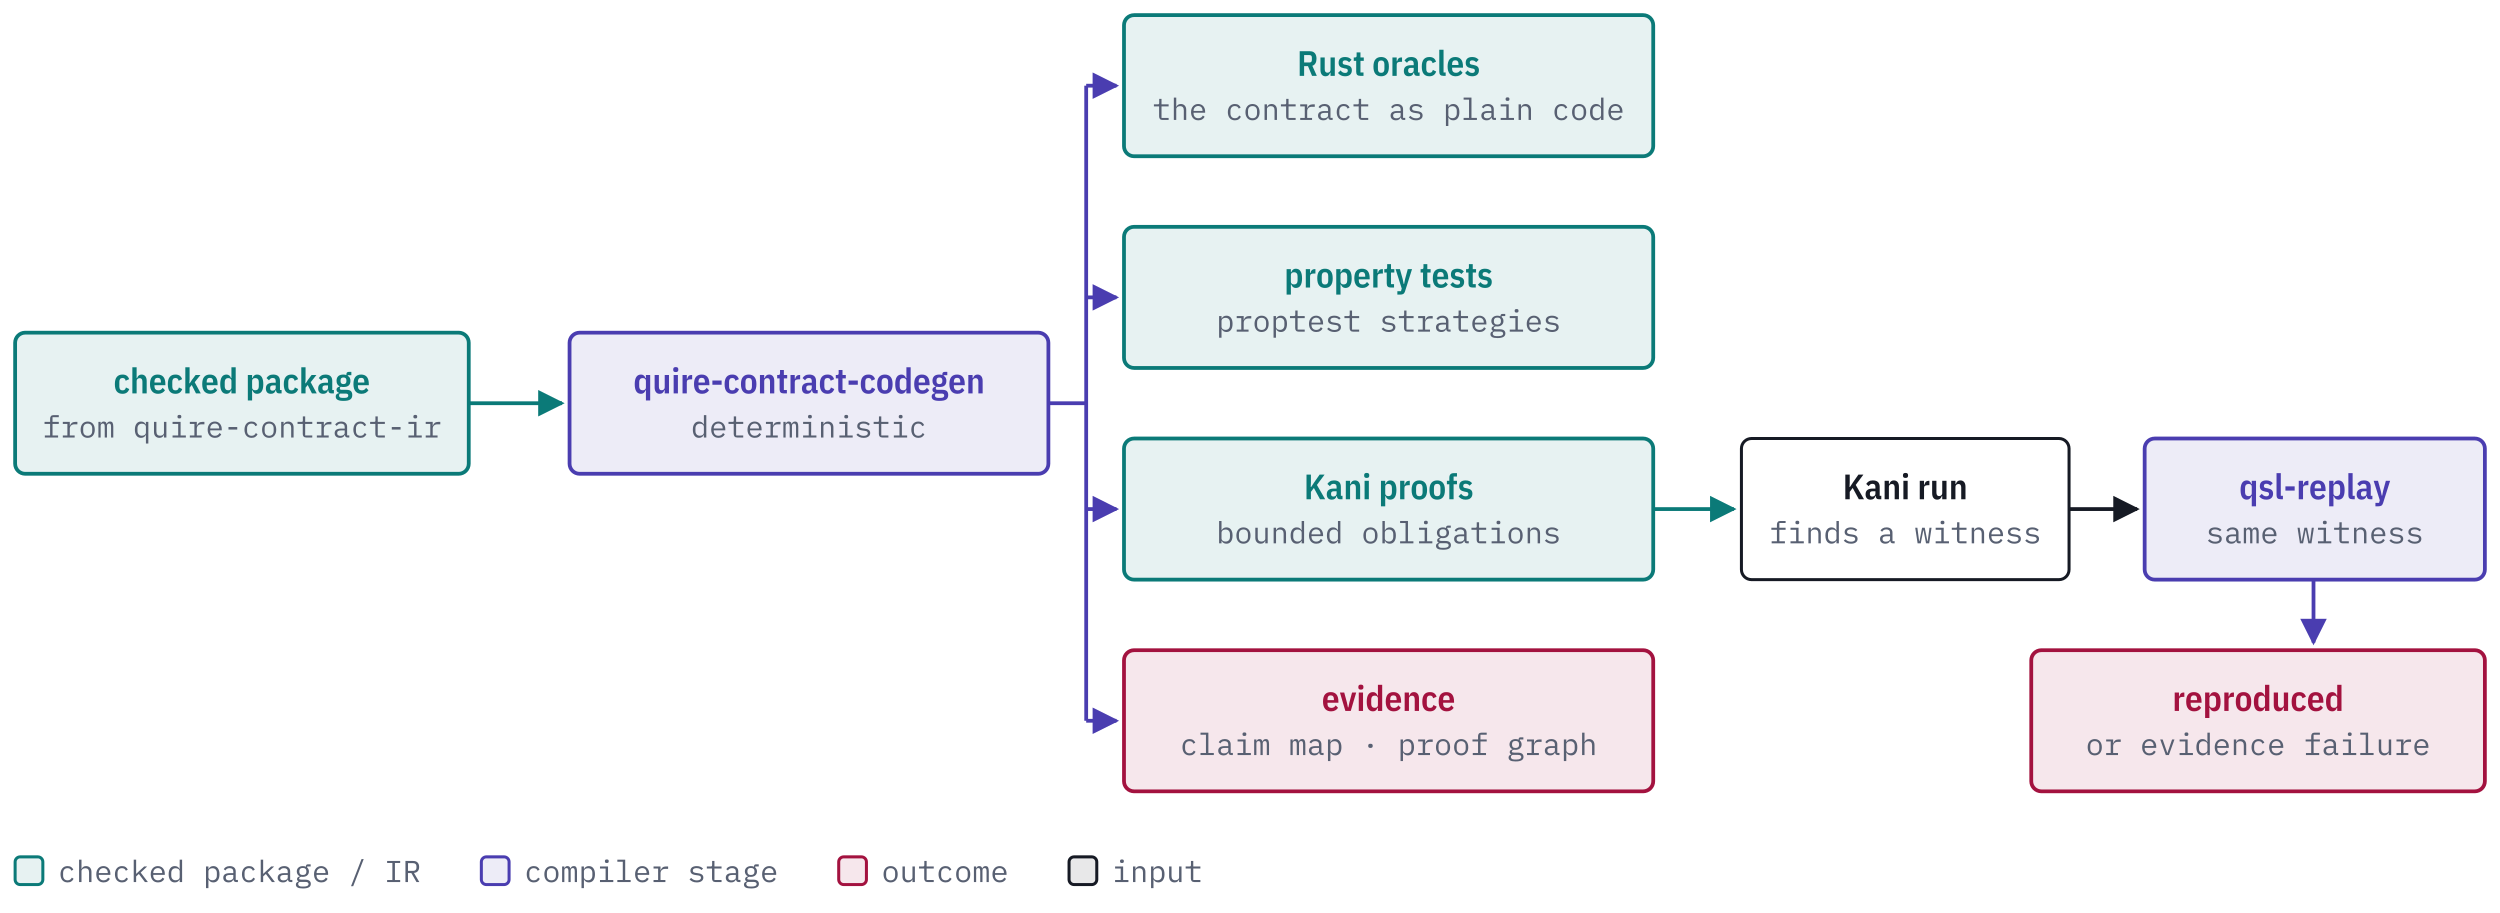
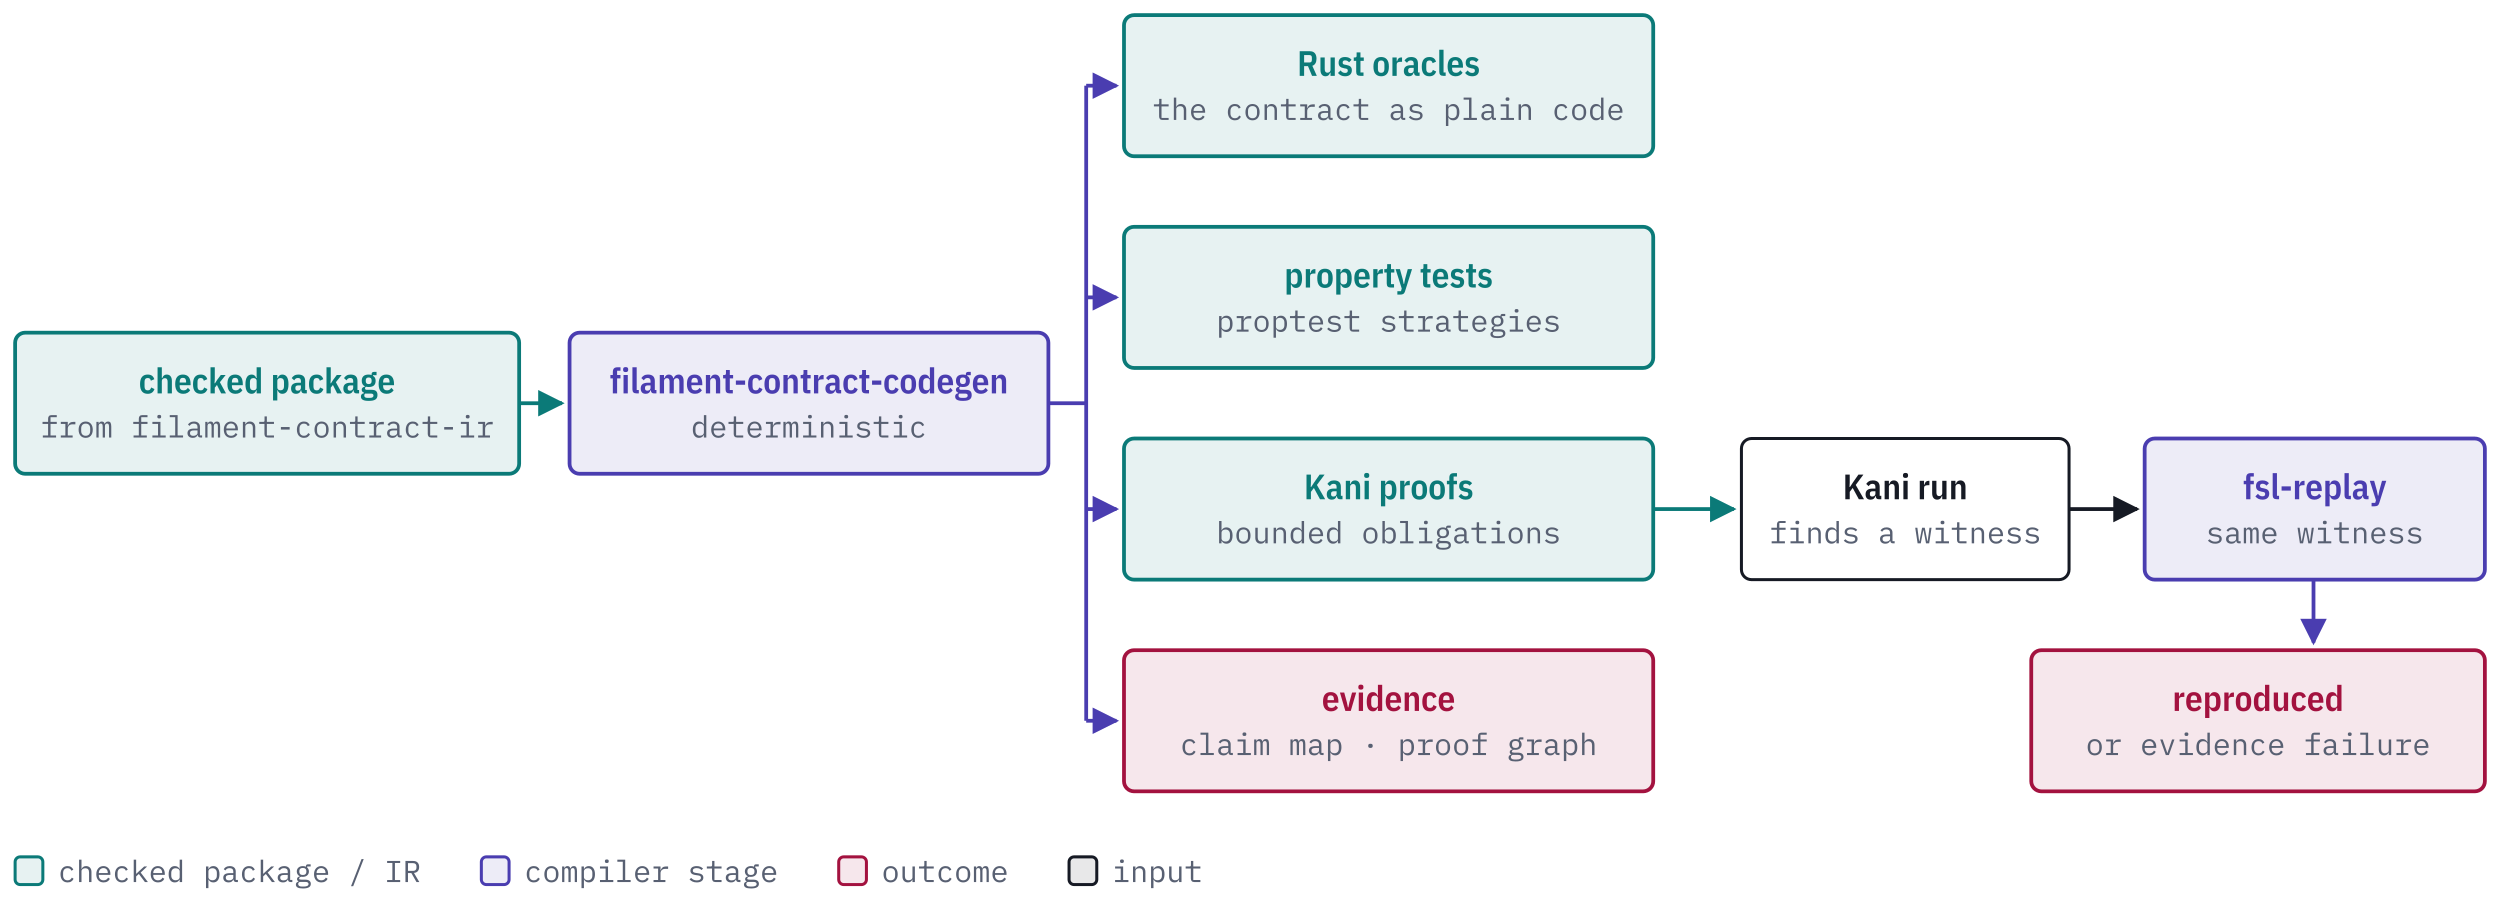
- <svg xmlns="http://www.w3.org/2000/svg" width="992" height="362" viewBox="-6 -6 992 362" role="img" aria-label="One checked contract package goes into quire-contract-codegen and fans out into four generated outputs: Rust oracles, property tests, Kani proofs and evidence records. A counterexample from a Kani run is replayed natively through QSL, and the result is either a reproduced violation or an evidence failure.">
+ <svg xmlns="http://www.w3.org/2000/svg" width="992" height="362" viewBox="-6 -6 992 362" role="img" aria-label="One checked contract package goes into filament-contract-codegen and fans out into four generated outputs: Rust oracles, property tests, Kani proofs and evidence records. A counterexample from a Kani run is replayed natively through FSL, and the result is either a reproduced violation or an evidence failure.">
  <defs>
    <path id="mono_I" d="M84 0V67H258V631H84V698H516V631H342V67H516V0Z" />
    <path id="mono_R" d="M174 0H90V698H344Q441 698 492 645Q543 592 543 497Q543 412 499 361Q455 310 371 302L549 0H455L285 298H174ZM342 369Q395 369 424 396Q454 422 454 471V523Q454 572 424 598Q395 625 342 625H174V369Z" />
    <path id="mono_a" d="M495 0Q448 0 428 24Q408 48 403 84H398Q381 39 344 14Q306 -12 243 -12Q162 -12 114 30Q66 72 66 145Q66 217 118 256Q171 295 288 295H398V346Q398 403 366 432Q334 460 275 460Q223 460 190 440Q157 419 137 384L83 424Q93 444 110 463Q127 482 152 496Q177 511 209 520Q241 528 280 528Q371 528 424 482Q478 436 478 354V70H550V0ZM257 55Q288 55 314 62Q339 70 358 82Q377 95 388 112Q398 130 398 150V235H288Q216 235 183 215Q150 195 150 157V136Q150 96 178 76Q207 55 257 55Z" />
    <path id="mono_b" d="M95 740H175V432H179Q229 528 338 528Q433 528 486 457Q540 386 540 258Q540 130 486 59Q433 -12 338 -12Q229 -12 179 84H175V0H95ZM307 59Q377 59 416 102Q454 144 454 214V302Q454 372 416 414Q377 457 307 457Q280 457 256 450Q232 443 214 430Q196 416 186 396Q175 377 175 351V165Q175 139 186 120Q196 100 214 86Q232 73 256 66Q280 59 307 59Z" />
    <path id="mono_c" d="M318 -12Q262 -12 218 8Q175 27 145 62Q115 97 100 147Q84 197 84 258Q84 319 100 369Q116 419 146 454Q176 490 219 509Q262 528 317 528Q392 528 439 495Q486 462 508 409L444 375Q430 415 398 437Q365 459 317 459Q282 459 254 448Q227 436 208 415Q189 394 180 365Q170 336 170 302V214Q170 180 180 151Q189 122 208 101Q227 80 255 68Q283 57 319 57Q371 57 405 81Q439 105 459 147L516 108Q493 56 444 22Q396 -12 318 -12Z" />
    <path id="mono_d" d="M425 84H421Q371 -12 262 -12Q167 -12 114 59Q60 130 60 258Q60 386 114 457Q167 528 262 528Q371 528 421 432H425V740H505V0H425ZM293 59Q320 59 344 66Q368 73 386 86Q404 100 414 120Q425 139 425 165V351Q425 377 414 396Q404 416 386 430Q368 443 344 450Q320 457 293 457Q223 457 184 414Q146 372 146 302V214Q146 144 184 102Q223 59 293 59Z" />
    <path id="mono_e" d="M309 -12Q253 -12 208 7Q164 26 132 62Q101 97 84 146Q67 196 67 257Q67 319 84 369Q102 419 133 454Q164 490 208 509Q251 528 304 528Q356 528 398 509Q441 490 471 456Q501 423 517 377Q533 331 533 276V238H151V214Q151 180 162 151Q173 122 194 101Q214 80 244 68Q273 57 309 57Q361 57 399 81Q437 105 457 147L516 107Q493 55 440 22Q386 -12 309 -12ZM304 462Q271 462 243 450Q215 438 194 417Q174 396 162 368Q151 339 151 305V298H447V309Q447 343 436 371Q426 399 408 420Q389 440 362 451Q336 462 304 462Z" />
    <path id="mono_f" d="M83 68H257V448H73V516H257V622Q257 674 284 707Q312 740 371 740H544V672H337V516H544V448H337V68H521V0H83Z" />
    <path id="mono_g" d="M561 -59Q561 -137 496 -174Q431 -212 301 -212Q176 -212 122 -179Q67 -146 67 -84Q67 -42 89 -19Q111 4 151 15V27Q129 38 117 55Q105 72 105 98Q105 138 132 158Q158 178 198 188V192Q150 213 124 254Q97 295 97 350Q97 389 111 422Q125 455 152 478Q178 502 215 515Q252 528 297 528Q355 528 399 507V516Q399 546 413 566Q427 586 461 586H556V516H440V481Q468 457 483 424Q498 391 498 350Q498 311 484 278Q469 245 443 222Q417 198 380 185Q342 172 297 172Q284 172 272 173Q260 174 248 176Q236 174 223 170Q210 165 199 158Q188 150 181 140Q174 130 174 117Q174 94 197 86Q220 79 257 79H371Q471 79 516 42Q561 4 561 -59ZM486 -63Q486 -32 461 -14Q436 5 374 5H195Q143 -16 143 -65Q143 -99 170 -124Q197 -148 260 -148H338Q408 -148 447 -126Q486 -105 486 -63ZM297 234Q357 234 386 262Q414 290 414 336V365Q414 411 386 438Q357 466 297 466Q237 466 209 438Q181 411 181 365V336Q181 290 209 262Q237 234 297 234Z" />
    <path id="mono_h" d="M98 740H178V432H182Q190 451 202 468Q214 486 232 499Q249 512 273 520Q297 528 329 528Q410 528 459 476Q508 425 508 331V0H428V317Q428 388 397 422Q366 457 306 457Q282 457 259 451Q236 445 218 433Q200 421 189 402Q178 383 178 358V0H98Z" />
    <path id="mono_hyphen" d="M155 262V346H445V262Z" />
    <path id="mono_i" d="M332 630Q297 630 283 644Q269 659 269 681V697Q269 719 283 734Q297 748 332 748Q367 748 381 734Q395 719 395 697V681Q395 659 381 644Q367 630 332 630ZM106 68H292V448H106V516H372V68H546V0H106Z" />
    <path id="mono_k" d="M105 740H185V273H189L279 358L451 516H549L335 314L574 0H475L274 268L185 187V0H105Z" />
    <path id="mono_l" d="M80 68H260V672H80V740H340V68H520V0H80Z" />
    <path id="mono_m" d="M54 0V516H128V456H132Q144 486 166 507Q188 528 231 528Q276 528 298 506Q320 483 325 447H328Q342 482 368 505Q394 528 440 528Q503 528 524 484Q546 440 546 358V0H472V345Q472 411 458 436Q445 462 409 462Q377 462 357 442Q337 421 337 379V0H263V345Q263 411 250 436Q236 462 201 462Q169 462 148 442Q128 421 128 379V0Z" />
    <path id="mono_n" d="M98 0V516H178V432H182Q190 451 202 468Q214 486 232 499Q249 512 273 520Q297 528 329 528Q410 528 459 476Q508 425 508 331V0H428V317Q428 388 397 422Q366 457 306 457Q282 457 259 451Q236 445 218 433Q200 421 189 402Q178 383 178 358V0Z" />
    <path id="mono_o" d="M300 -12Q246 -12 202 7Q159 26 128 62Q98 97 82 146Q66 196 66 258Q66 319 82 369Q98 419 128 454Q159 490 202 509Q246 528 300 528Q354 528 398 509Q441 490 472 454Q502 419 518 369Q534 319 534 258Q534 196 518 146Q502 97 472 62Q441 26 398 7Q354 -12 300 -12ZM300 57Q367 57 408 97Q449 137 449 221V295Q449 379 408 419Q367 459 300 459Q233 459 192 419Q151 379 151 295V221Q151 137 192 97Q233 57 300 57Z" />
    <path id="mono_p" d="M95 516H175V432H179Q229 528 338 528Q433 528 486 457Q540 386 540 258Q540 130 486 59Q433 -12 338 -12Q229 -12 179 84H175V-200H95ZM307 59Q377 59 416 102Q454 144 454 214V302Q454 372 416 414Q377 457 307 457Q280 457 256 450Q232 443 214 430Q196 416 186 396Q175 377 175 351V165Q175 139 186 120Q196 100 214 86Q232 73 256 66Q280 59 307 59Z" />
    <path id="mono_periodcentered" d="M300 235Q259 235 242 252Q226 269 226 295V313Q226 339 242 356Q259 373 300 373Q341 373 358 356Q374 339 374 313V295Q374 269 358 252Q341 235 300 235Z" />
-     <path id="mono_q" d="M425 84H421Q371 -12 262 -12Q167 -12 114 59Q60 130 60 258Q60 386 114 457Q167 528 262 528Q371 528 421 432H425V516H505V-200H425ZM293 59Q320 59 344 66Q368 73 386 86Q404 100 414 120Q425 139 425 165V351Q425 377 414 396Q404 416 386 430Q368 443 344 450Q320 457 293 457Q223 457 184 414Q146 372 146 302V214Q146 144 184 102Q223 59 293 59Z" />
    <path id="mono_r" d="M77 68H228V448H77V516H308V386H313Q329 447 374 482Q418 516 487 516H559V436H462Q393 436 350 396Q308 356 308 291V68H469V0H77Z" />
    <path id="mono_s" d="M306 -12Q225 -12 166 16Q108 43 67 89L121 136Q158 97 202 76Q246 55 308 55Q368 55 406 76Q445 98 445 144Q445 164 438 178Q430 191 417 199Q404 207 388 212Q372 216 354 219L273 231Q246 235 214 242Q183 249 157 264Q131 280 114 306Q96 332 96 374Q96 413 112 442Q127 470 155 490Q183 509 221 518Q259 528 304 528Q374 528 426 506Q477 484 514 445L462 396Q453 407 440 418Q426 430 406 440Q387 449 361 455Q335 461 301 461Q240 461 208 440Q175 419 175 379Q175 359 182 346Q190 332 203 324Q216 316 232 312Q249 307 266 304L347 292Q375 288 406 281Q437 274 463 258Q489 243 506 217Q524 191 524 149Q524 72 464 30Q405 -12 306 -12Z" />
    <path id="mono_slash" d="M90 -138 438 760H510L162 -138Z" />
    <path id="mono_t" d="M325 0Q266 0 238 33Q211 66 211 118V448H39V516H167Q193 516 204 526Q214 537 214 563V698H291V516H526V448H291V68H526V0Z" />
    <path id="mono_u" d="M422 84H418Q410 65 398 48Q386 30 368 17Q351 4 327 -4Q303 -12 271 -12Q190 -12 141 40Q92 91 92 185V516H172V199Q172 128 203 94Q234 59 294 59Q318 59 341 65Q364 71 382 83Q400 95 411 114Q422 132 422 158V516H502V0H422Z" />
    <path id="mono_v" d="M249 0 64 516H145L219 300L299 67H303L383 300L457 516H536L351 0Z" />
    <path id="mono_w" d="M30 516H101L160 70H169L257 516H345L433 70H442L501 516H570L491 0H387L305 432H297L213 0H109Z" />
    <path id="title_K" d="M282 320 198 209V0H73V698H198V470L192 349H206L285 470L444 698H585L368 405L602 0H456Z" />
    <path id="title_R" d="M198 0H73V698H362Q454 698 502 642Q549 586 549 486Q549 407 519 356Q489 304 431 285L558 0H423L308 275H198ZM349 379Q381 379 400 396Q418 413 418 453V515Q418 555 400 572Q381 589 349 589H198V379Z" />
    <path id="title_a" d="M406 0Q325 0 321 89H309Q299 41 264 14Q229 -12 177 -12Q105 -12 69 28Q33 68 33 140Q33 222 84 262Q135 302 231 302H312V347Q312 393 292 415Q273 437 228 437Q191 437 166 420Q141 402 122 370L51 434Q80 479 124 506Q169 534 238 534Q433 534 433 350V97H479V0ZM223 77Q260 77 286 98Q312 120 312 158V227H239Q155 227 155 162V140Q155 107 173 92Q191 77 223 77Z" />
    <path id="title_c" d="M251 -12Q145 -12 90 54Q34 120 34 261Q34 402 90 468Q145 534 251 534Q328 534 374 499Q419 464 439 403L340 359Q332 397 312 416Q291 436 251 436Q161 436 161 328V194Q161 86 251 86Q293 86 315 106Q337 126 348 168L442 123Q396 -12 251 -12Z" />
    <path id="title_d" d="M357 86H343Q332 42 298 15Q265 -12 220 -12Q128 -12 84 58Q40 127 40 261Q40 395 84 464Q128 534 220 534Q265 534 298 507Q332 480 343 436H357V740H478V0H357ZM266 88Q307 88 332 108Q357 129 357 166V356Q357 393 332 414Q307 434 266 434Q219 434 193 405Q167 376 167 323V199Q167 146 193 117Q219 88 266 88Z" />
    <path id="title_e" d="M263 -12Q212 -12 170 4Q127 21 97 54Q67 88 50 140Q34 191 34 261Q34 402 90 468Q147 534 252 534Q357 534 414 468Q470 402 470 261V232H161V198Q161 146 190 116Q219 86 270 86Q313 86 342 104Q372 123 393 158L459 89Q430 43 381 16Q332 -12 263 -12ZM252 441Q161 441 161 333V307H343V333Q343 441 252 441Z" />
    <path id="title_f" d="M91 425H22V522H91V603Q91 674 122 707Q154 740 220 740H308V643H212V522H308V425H212V0H91Z" />
    <path id="title_g" d="M493 -46Q493 -87 480 -118Q468 -149 439 -170Q410 -191 362 -202Q314 -212 244 -212Q182 -212 140 -204Q98 -195 72 -179Q46 -163 35 -140Q24 -117 24 -88Q24 -48 46 -25Q68 -2 109 4V23Q77 31 62 53Q46 75 46 107Q46 139 68 160Q90 182 132 190V203Q47 245 47 357Q47 442 95 488Q143 534 244 534Q289 534 326 520V539Q326 610 394 610H467V516H366V496Q403 478 422 442Q441 407 441 357Q441 272 394 226Q346 181 244 181Q203 181 168 189Q154 183 147 170Q140 157 140 141Q140 121 153 111Q166 101 196 101H329Q418 101 456 63Q493 25 493 -46ZM380 -60Q380 -33 362 -19Q344 -5 302 -5H141Q119 -24 119 -61Q119 -93 140 -110Q162 -127 216 -127H275Q332 -127 356 -110Q380 -94 380 -60ZM244 264Q327 264 327 346V369Q327 451 244 451Q161 451 161 369V346Q161 264 244 264Z" />
    <path id="title_h" d="M66 740H187V435H201Q232 534 326 534Q396 534 434 486Q472 439 472 351V0H351V330Q351 432 275 432Q238 432 212 410Q187 389 187 350V0H66Z" />
    <path id="title_hyphen" d="M50 245V365H312V245Z" />
    <path id="title_i" d="M126 604Q88 604 71 620Q54 637 54 665V685Q54 713 71 730Q88 746 126 746Q164 746 181 730Q198 713 198 685V665Q198 637 181 620Q164 604 126 604ZM66 522H187V0H66Z" />
    <path id="title_k" d="M66 740H187V395L179 287H193L254 383L358 522H495L332 317L504 0H368L248 239L187 163V0H66Z" />
    <path id="title_l" d="M184 0Q121 0 94 28Q66 56 66 116V740H187V97H247V0Z" />
+     <path id="title_m" d="M66 0V522H187V435H201Q232 534 324 534Q422 534 451 431H463Q480 484 516 509Q551 534 602 534Q668 534 705 486Q742 439 742 351V0H621V330Q621 432 548 432Q513 432 488 410Q464 389 464 350V0H343V330Q343 384 325 408Q307 432 271 432Q236 432 212 410Q187 389 187 350V0Z" />
    <path id="title_n" d="M66 0V522H187V435H201Q232 534 326 534Q396 534 434 486Q472 439 472 351V0H351V330Q351 432 275 432Q238 432 212 410Q187 389 187 350V0Z" />
    <path id="title_o" d="M253 -12Q149 -12 92 54Q34 120 34 261Q34 402 92 468Q149 534 253 534Q357 534 414 468Q472 402 472 261Q472 120 414 54Q357 -12 253 -12ZM253 86Q345 86 345 194V328Q345 436 253 436Q161 436 161 328V194Q161 86 253 86Z" />
    <path id="title_p" d="M66 522H187V436H201Q212 480 246 507Q279 534 324 534Q416 534 460 464Q504 395 504 261Q504 127 460 58Q416 -12 324 -12Q279 -12 246 15Q212 42 201 86H187V-200H66ZM278 88Q325 88 351 117Q377 146 377 199V323Q377 376 351 405Q325 434 278 434Q237 434 212 414Q187 393 187 356V166Q187 129 212 108Q237 88 278 88Z" />
-     <path id="title_q" d="M357 86H343Q332 42 298 15Q265 -12 220 -12Q128 -12 84 58Q40 127 40 261Q40 395 84 464Q128 534 220 534Q265 534 298 507Q332 480 343 436H357V522H478V-200H357ZM266 88Q307 88 332 108Q357 129 357 166V356Q357 393 332 414Q307 434 266 434Q219 434 193 405Q167 376 167 323V199Q167 146 193 117Q219 88 266 88Z" />
    <path id="title_r" d="M66 0V522H187V415H201Q210 467 238 494Q267 522 313 522H339V398H299Q242 398 214 380Q187 362 187 317V0Z" />
    <path id="title_s" d="M224 -12Q159 -12 110 12Q61 35 24 82L98 154Q123 119 154 101Q185 83 226 83Q302 83 302 147Q302 172 290 186Q277 201 247 206L198 215Q116 230 79 266Q42 302 42 371Q42 453 90 494Q138 534 226 534Q287 534 332 514Q376 494 409 455L338 384Q318 409 290 424Q261 439 226 439Q156 439 156 376Q156 350 170 336Q184 323 214 318L264 309Q346 294 382 258Q417 223 417 159Q417 78 367 33Q317 -12 224 -12Z" />
    <path id="title_t" d="M210 0Q147 0 119 28Q91 56 91 117V425H22V522H58Q84 522 94 534Q103 546 103 572V664H212V522H306V425H212V97H298V0Z" />
    <path id="title_u" d="M346 88H332Q302 -12 205 -12Q135 -12 98 36Q60 83 60 172V522H181V192Q181 89 257 89Q294 89 320 111Q346 133 346 172V522H467V0H346Z" />
    <path id="title_v" d="M162 0 8 522H130L205 244L234 103H248L277 244L352 522H469L315 0Z" />
    <path id="title_y" d="M353 522H474L275 -109Q258 -162 227 -181Q196 -200 140 -200H58V-103H161L182 -29L8 522H131L209 240L237 103H249L277 241Z" />
    <marker id="ah-ink" viewBox="0 0 10 10" refX="9" refY="5" markerWidth="7" markerHeight="7" orient="auto-start-reverse">
      <path d="M0,0 L10,5 L0,10 z" fill="#161a24" />
    </marker>
    <marker id="ah-logic" viewBox="0 0 10 10" refX="9" refY="5" markerWidth="7" markerHeight="7" orient="auto-start-reverse">
      <path d="M0,0 L10,5 L0,10 z" fill="#4a3db0" />
    </marker>
    <marker id="ah-model" viewBox="0 0 10 10" refX="9" refY="5" markerWidth="7" markerHeight="7" orient="auto-start-reverse">
      <path d="M0,0 L10,5 L0,10 z" fill="#0b7a78" />
    </marker>
  </defs>
-   <rect x="0" y="126" width="180" height="56" rx="4" stroke="#0b7a78" stroke-width="1.5" fill="#0b7a78" fill-opacity="0.1" />
-   <g fill="#0b7a78" transform="translate(39.1,150.1) scale(0.014,-0.014)">
+   <rect x="0" y="126" width="200" height="56" rx="4" stroke="#0b7a78" stroke-width="1.5" fill="#0b7a78" fill-opacity="0.1" />
+   <g fill="#0b7a78" transform="translate(49.1,150.1) scale(0.014,-0.014)">
    <use href="#title_c" x="0" />
    <use href="#title_h" x="464" />
    <use href="#title_e" x="996" />
    <use href="#title_c" x="1501" />
    <use href="#title_k" x="1965" />
    <use href="#title_e" x="2476" />
    <use href="#title_d" x="2981" />
    <use href="#title_p" x="3737" />
    <use href="#title_a" x="4281" />
    <use href="#title_c" x="4788" />
    <use href="#title_k" x="5252" />
    <use href="#title_a" x="5763" />
    <use href="#title_g" x="6270" />
    <use href="#title_e" x="6762" />
  </g>
-   <g fill="#586072" transform="translate(10.8,167.6) scale(0.012,-0.012)">
+   <g fill="#586072" transform="translate(10,167.6) scale(0.012,-0.012)">
    <use href="#mono_f" x="0" />
    <use href="#mono_r" x="600" />
    <use href="#mono_o" x="1200" />
    <use href="#mono_m" x="1800" />
-     <use href="#mono_q" x="3000" />
-     <use href="#mono_u" x="3600" />
-     <use href="#mono_i" x="4200" />
-     <use href="#mono_r" x="4800" />
-     <use href="#mono_e" x="5400" />
-     <use href="#mono_hyphen" x="6000" />
-     <use href="#mono_c" x="6600" />
-     <use href="#mono_o" x="7200" />
-     <use href="#mono_n" x="7800" />
-     <use href="#mono_t" x="8400" />
-     <use href="#mono_r" x="9000" />
-     <use href="#mono_a" x="9600" />
-     <use href="#mono_c" x="10200" />
-     <use href="#mono_t" x="10800" />
-     <use href="#mono_hyphen" x="11400" />
-     <use href="#mono_i" x="12000" />
-     <use href="#mono_r" x="12600" />
+     <use href="#mono_f" x="3000" />
+     <use href="#mono_i" x="3600" />
+     <use href="#mono_l" x="4200" />
+     <use href="#mono_a" x="4800" />
+     <use href="#mono_m" x="5400" />
+     <use href="#mono_e" x="6000" />
+     <use href="#mono_n" x="6600" />
+     <use href="#mono_t" x="7200" />
+     <use href="#mono_hyphen" x="7800" />
+     <use href="#mono_c" x="8400" />
+     <use href="#mono_o" x="9000" />
+     <use href="#mono_n" x="9600" />
+     <use href="#mono_t" x="10200" />
+     <use href="#mono_r" x="10800" />
+     <use href="#mono_a" x="11400" />
+     <use href="#mono_c" x="12000" />
+     <use href="#mono_t" x="12600" />
+     <use href="#mono_hyphen" x="13200" />
+     <use href="#mono_i" x="13800" />
+     <use href="#mono_r" x="14400" />
  </g>
  <rect x="220" y="126" width="190" height="56" rx="4" stroke="#4a3db0" stroke-width="1.5" fill="#4a3db0" fill-opacity="0.1" />
-   <g fill="#4a3db0" transform="translate(245.3,150.1) scale(0.014,-0.014)">
-     <use href="#title_q" x="0" />
-     <use href="#title_u" x="544" />
-     <use href="#title_i" x="1077" />
-     <use href="#title_r" x="1329" />
-     <use href="#title_e" x="1686" />
-     <use href="#title_hyphen" x="2191" />
-     <use href="#title_c" x="2553" />
-     <use href="#title_o" x="3017" />
-     <use href="#title_n" x="3523" />
-     <use href="#title_t" x="4055" />
-     <use href="#title_r" x="4389" />
-     <use href="#title_a" x="4746" />
-     <use href="#title_c" x="5253" />
-     <use href="#title_t" x="5717" />
-     <use href="#title_hyphen" x="6051" />
-     <use href="#title_c" x="6413" />
-     <use href="#title_o" x="6877" />
-     <use href="#title_d" x="7383" />
-     <use href="#title_e" x="7927" />
-     <use href="#title_g" x="8432" />
-     <use href="#title_e" x="8924" />
-     <use href="#title_n" x="9429" />
+   <g fill="#4a3db0" transform="translate(235.9,150.1) scale(0.014,-0.014)">
+     <use href="#title_f" x="0" />
+     <use href="#title_i" x="328" />
+     <use href="#title_l" x="580" />
+     <use href="#title_a" x="848" />
+     <use href="#title_m" x="1355" />
+     <use href="#title_e" x="2157" />
+     <use href="#title_n" x="2662" />
+     <use href="#title_t" x="3194" />
+     <use href="#title_hyphen" x="3528" />
+     <use href="#title_c" x="3890" />
+     <use href="#title_o" x="4354" />
+     <use href="#title_n" x="4860" />
+     <use href="#title_t" x="5392" />
+     <use href="#title_r" x="5726" />
+     <use href="#title_a" x="6083" />
+     <use href="#title_c" x="6590" />
+     <use href="#title_t" x="7054" />
+     <use href="#title_hyphen" x="7388" />
+     <use href="#title_c" x="7750" />
+     <use href="#title_o" x="8214" />
+     <use href="#title_d" x="8720" />
+     <use href="#title_e" x="9264" />
+     <use href="#title_g" x="9769" />
+     <use href="#title_e" x="10261" />
+     <use href="#title_n" x="10766" />
  </g>
  <g fill="#586072" transform="translate(268.2,167.6) scale(0.012,-0.012)">
    <use href="#mono_d" x="0" />
    <use href="#mono_e" x="600" />
    <use href="#mono_t" x="1200" />
    <use href="#mono_e" x="1800" />
    <use href="#mono_r" x="2400" />
    <use href="#mono_m" x="3000" />
    <use href="#mono_i" x="3600" />
    <use href="#mono_n" x="4200" />
    <use href="#mono_i" x="4800" />
    <use href="#mono_s" x="5400" />
    <use href="#mono_t" x="6000" />
    <use href="#mono_i" x="6600" />
    <use href="#mono_c" x="7200" />
  </g>
-   <path d="M180,154 L217,154" fill="none" stroke="#0b7a78" stroke-width="1.5" marker-end="url(#ah-model)" />
+   <path d="M200,154 L217,154" fill="none" stroke="#0b7a78" stroke-width="1.5" marker-end="url(#ah-model)" />
  <path d="M410,154 L425,154" fill="none" stroke="#4a3db0" stroke-width="1.5" />
  <path d="M425,28 L425,280" fill="none" stroke="#4a3db0" stroke-width="1.5" />
  <path d="M425,28 L437,28" fill="none" stroke="#4a3db0" stroke-width="1.5" marker-end="url(#ah-logic)" />
  <rect x="440" y="0" width="210" height="56" rx="4" stroke="#0b7a78" stroke-width="1.5" fill="#0b7a78" fill-opacity="0.1" />
  <g fill="#0b7a78" transform="translate(508.7,24.1) scale(0.014,-0.014)">
    <use href="#title_R" x="0" />
    <use href="#title_u" x="601" />
    <use href="#title_s" x="1134" />
    <use href="#title_t" x="1583" />
    <use href="#title_o" x="2129" />
    <use href="#title_r" x="2635" />
    <use href="#title_a" x="2992" />
    <use href="#title_c" x="3499" />
    <use href="#title_l" x="3963" />
    <use href="#title_e" x="4231" />
    <use href="#title_s" x="4736" />
  </g>
  <g fill="#586072" transform="translate(451.4,41.6) scale(0.012,-0.012)">
    <use href="#mono_t" x="0" />
    <use href="#mono_h" x="600" />
    <use href="#mono_e" x="1200" />
    <use href="#mono_c" x="2400" />
    <use href="#mono_o" x="3000" />
    <use href="#mono_n" x="3600" />
    <use href="#mono_t" x="4200" />
    <use href="#mono_r" x="4800" />
    <use href="#mono_a" x="5400" />
    <use href="#mono_c" x="6000" />
    <use href="#mono_t" x="6600" />
    <use href="#mono_a" x="7800" />
    <use href="#mono_s" x="8400" />
    <use href="#mono_p" x="9600" />
    <use href="#mono_l" x="10200" />
    <use href="#mono_a" x="10800" />
    <use href="#mono_i" x="11400" />
    <use href="#mono_n" x="12000" />
    <use href="#mono_c" x="13200" />
    <use href="#mono_o" x="13800" />
    <use href="#mono_d" x="14400" />
    <use href="#mono_e" x="15000" />
  </g>
  <path d="M425,112 L437,112" fill="none" stroke="#4a3db0" stroke-width="1.5" marker-end="url(#ah-logic)" />
  <rect x="440" y="84" width="210" height="56" rx="4" stroke="#0b7a78" stroke-width="1.5" fill="#0b7a78" fill-opacity="0.1" />
  <g fill="#0b7a78" transform="translate(503.6,108.1) scale(0.014,-0.014)">
    <use href="#title_p" x="0" />
    <use href="#title_r" x="544" />
    <use href="#title_o" x="901" />
    <use href="#title_p" x="1407" />
    <use href="#title_e" x="1951" />
    <use href="#title_r" x="2456" />
    <use href="#title_t" x="2813" />
    <use href="#title_y" x="3147" />
    <use href="#title_t" x="3842" />
    <use href="#title_e" x="4176" />
    <use href="#title_s" x="4681" />
    <use href="#title_t" x="5130" />
    <use href="#title_s" x="5464" />
  </g>
  <g fill="#586072" transform="translate(476.6,125.6) scale(0.012,-0.012)">
    <use href="#mono_p" x="0" />
    <use href="#mono_r" x="600" />
    <use href="#mono_o" x="1200" />
    <use href="#mono_p" x="1800" />
    <use href="#mono_t" x="2400" />
    <use href="#mono_e" x="3000" />
    <use href="#mono_s" x="3600" />
    <use href="#mono_t" x="4200" />
    <use href="#mono_s" x="5400" />
    <use href="#mono_t" x="6000" />
    <use href="#mono_r" x="6600" />
    <use href="#mono_a" x="7200" />
    <use href="#mono_t" x="7800" />
    <use href="#mono_e" x="8400" />
    <use href="#mono_g" x="9000" />
    <use href="#mono_i" x="9600" />
    <use href="#mono_e" x="10200" />
    <use href="#mono_s" x="10800" />
  </g>
  <path d="M425,196 L437,196" fill="none" stroke="#4a3db0" stroke-width="1.5" marker-end="url(#ah-logic)" />
  <rect x="440" y="168" width="210" height="56" rx="4" stroke="#0b7a78" stroke-width="1.5" fill="#0b7a78" fill-opacity="0.1" />
  <g fill="#0b7a78" transform="translate(511.4,192.1) scale(0.014,-0.014)">
    <use href="#title_K" x="0" />
    <use href="#title_a" x="614" />
    <use href="#title_n" x="1121" />
    <use href="#title_i" x="1653" />
    <use href="#title_p" x="2117" />
    <use href="#title_r" x="2661" />
    <use href="#title_o" x="3018" />
    <use href="#title_o" x="3524" />
    <use href="#title_f" x="4030" />
    <use href="#title_s" x="4358" />
  </g>
  <g fill="#586072" transform="translate(476.6,209.6) scale(0.012,-0.012)">
    <use href="#mono_b" x="0" />
    <use href="#mono_o" x="600" />
    <use href="#mono_u" x="1200" />
    <use href="#mono_n" x="1800" />
    <use href="#mono_d" x="2400" />
    <use href="#mono_e" x="3000" />
    <use href="#mono_d" x="3600" />
    <use href="#mono_o" x="4800" />
    <use href="#mono_b" x="5400" />
    <use href="#mono_l" x="6000" />
    <use href="#mono_i" x="6600" />
    <use href="#mono_g" x="7200" />
    <use href="#mono_a" x="7800" />
    <use href="#mono_t" x="8400" />
    <use href="#mono_i" x="9000" />
    <use href="#mono_o" x="9600" />
    <use href="#mono_n" x="10200" />
    <use href="#mono_s" x="10800" />
  </g>
  <path d="M425,280 L437,280" fill="none" stroke="#4a3db0" stroke-width="1.5" marker-end="url(#ah-logic)" />
  <rect x="440" y="252" width="210" height="56" rx="4" stroke="#a3123f" stroke-width="1.5" fill="#a3123f" fill-opacity="0.1" />
  <g fill="#a3123f" transform="translate(518.5,276.1) scale(0.014,-0.014)">
    <use href="#title_e" x="0" />
    <use href="#title_v" x="505" />
    <use href="#title_i" x="981" />
    <use href="#title_d" x="1233" />
    <use href="#title_e" x="1777" />
    <use href="#title_n" x="2282" />
    <use href="#title_c" x="2814" />
    <use href="#title_e" x="3278" />
  </g>
  <g fill="#586072" transform="translate(462.2,293.6) scale(0.012,-0.012)">
    <use href="#mono_c" x="0" />
    <use href="#mono_l" x="600" />
    <use href="#mono_a" x="1200" />
    <use href="#mono_i" x="1800" />
    <use href="#mono_m" x="2400" />
    <use href="#mono_m" x="3600" />
    <use href="#mono_a" x="4200" />
    <use href="#mono_p" x="4800" />
    <use href="#mono_periodcentered" x="6000" />
    <use href="#mono_p" x="7200" />
    <use href="#mono_r" x="7800" />
    <use href="#mono_o" x="8400" />
    <use href="#mono_o" x="9000" />
    <use href="#mono_f" x="9600" />
    <use href="#mono_g" x="10800" />
    <use href="#mono_r" x="11400" />
    <use href="#mono_a" x="12000" />
    <use href="#mono_p" x="12600" />
    <use href="#mono_h" x="13200" />
  </g>
  <path d="M650,196 L682,196" fill="none" stroke="#0b7a78" stroke-width="1.5" marker-end="url(#ah-model)" />
  <rect x="685" y="168" width="130" height="56" rx="4" stroke="#161a24" stroke-width="1.2" fill="none" />
  <g fill="#161a24" transform="translate(725.2,192.1) scale(0.014,-0.014)">
    <use href="#title_K" x="0" />
    <use href="#title_a" x="614" />
    <use href="#title_n" x="1121" />
    <use href="#title_i" x="1653" />
    <use href="#title_r" x="2117" />
    <use href="#title_u" x="2474" />
    <use href="#title_n" x="3007" />
  </g>
  <g fill="#586072" transform="translate(696,209.6) scale(0.012,-0.012)">
    <use href="#mono_f" x="0" />
    <use href="#mono_i" x="600" />
    <use href="#mono_n" x="1200" />
    <use href="#mono_d" x="1800" />
    <use href="#mono_s" x="2400" />
    <use href="#mono_a" x="3600" />
    <use href="#mono_w" x="4800" />
    <use href="#mono_i" x="5400" />
    <use href="#mono_t" x="6000" />
    <use href="#mono_n" x="6600" />
    <use href="#mono_e" x="7200" />
    <use href="#mono_s" x="7800" />
    <use href="#mono_s" x="8400" />
  </g>
  <path d="M815,196 L842,196" fill="none" stroke="#161a24" stroke-width="1.5" marker-end="url(#ah-ink)" />
  <rect x="845" y="168" width="135" height="56" rx="4" stroke="#4a3db0" stroke-width="1.5" fill="#4a3db0" fill-opacity="0.1" />
-   <g fill="#4a3db0" transform="translate(882.5,192.1) scale(0.014,-0.014)">
-     <use href="#title_q" x="0" />
-     <use href="#title_s" x="544" />
-     <use href="#title_l" x="993" />
-     <use href="#title_hyphen" x="1261" />
-     <use href="#title_r" x="1623" />
-     <use href="#title_e" x="1980" />
-     <use href="#title_p" x="2485" />
-     <use href="#title_l" x="3029" />
-     <use href="#title_a" x="3297" />
-     <use href="#title_y" x="3804" />
+   <g fill="#4a3db0" transform="translate(884,192.1) scale(0.014,-0.014)">
+     <use href="#title_f" x="0" />
+     <use href="#title_s" x="328" />
+     <use href="#title_l" x="777" />
+     <use href="#title_hyphen" x="1045" />
+     <use href="#title_r" x="1407" />
+     <use href="#title_e" x="1764" />
+     <use href="#title_p" x="2269" />
+     <use href="#title_l" x="2813" />
+     <use href="#title_a" x="3081" />
+     <use href="#title_y" x="3588" />
  </g>
  <g fill="#586072" transform="translate(869.3,209.6) scale(0.012,-0.012)">
    <use href="#mono_s" x="0" />
    <use href="#mono_a" x="600" />
    <use href="#mono_m" x="1200" />
    <use href="#mono_e" x="1800" />
    <use href="#mono_w" x="3000" />
    <use href="#mono_i" x="3600" />
    <use href="#mono_t" x="4200" />
    <use href="#mono_n" x="4800" />
    <use href="#mono_e" x="5400" />
    <use href="#mono_s" x="6000" />
    <use href="#mono_s" x="6600" />
  </g>
  <path d="M912,224 L912,249" fill="none" stroke="#4a3db0" stroke-width="1.5" marker-end="url(#ah-logic)" />
  <rect x="800" y="252" width="180" height="56" rx="4" stroke="#a3123f" stroke-width="1.5" fill="#a3123f" fill-opacity="0.1" />
  <g fill="#a3123f" transform="translate(856,276.1) scale(0.014,-0.014)">
    <use href="#title_r" x="0" />
    <use href="#title_e" x="357" />
    <use href="#title_p" x="862" />
    <use href="#title_r" x="1406" />
    <use href="#title_o" x="1763" />
    <use href="#title_d" x="2269" />
    <use href="#title_u" x="2813" />
    <use href="#title_c" x="3346" />
    <use href="#title_e" x="3810" />
    <use href="#title_d" x="4315" />
  </g>
  <g fill="#586072" transform="translate(821.6,293.6) scale(0.012,-0.012)">
    <use href="#mono_o" x="0" />
    <use href="#mono_r" x="600" />
    <use href="#mono_e" x="1800" />
    <use href="#mono_v" x="2400" />
    <use href="#mono_i" x="3000" />
    <use href="#mono_d" x="3600" />
    <use href="#mono_e" x="4200" />
    <use href="#mono_n" x="4800" />
    <use href="#mono_c" x="5400" />
    <use href="#mono_e" x="6000" />
    <use href="#mono_f" x="7200" />
    <use href="#mono_a" x="7800" />
    <use href="#mono_i" x="8400" />
    <use href="#mono_l" x="9000" />
    <use href="#mono_u" x="9600" />
    <use href="#mono_r" x="10200" />
    <use href="#mono_e" x="10800" />
  </g>
  <rect x="0" y="334" width="11" height="11" rx="2" stroke="#0b7a78" stroke-width="1.2" fill="#0b7a78" fill-opacity="0.1" />
  <g fill="#586072" transform="translate(17,344) scale(0.012,-0.012)">
    <use href="#mono_c" x="0" />
    <use href="#mono_h" x="600" />
    <use href="#mono_e" x="1200" />
    <use href="#mono_c" x="1800" />
    <use href="#mono_k" x="2400" />
    <use href="#mono_e" x="3000" />
    <use href="#mono_d" x="3600" />
    <use href="#mono_p" x="4800" />
    <use href="#mono_a" x="5400" />
    <use href="#mono_c" x="6000" />
    <use href="#mono_k" x="6600" />
    <use href="#mono_a" x="7200" />
    <use href="#mono_g" x="7800" />
    <use href="#mono_e" x="8400" />
    <use href="#mono_slash" x="9600" />
    <use href="#mono_I" x="10800" />
    <use href="#mono_R" x="11400" />
  </g>
  <rect x="185" y="334" width="11" height="11" rx="2" stroke="#4a3db0" stroke-width="1.2" fill="#4a3db0" fill-opacity="0.1" />
  <g fill="#586072" transform="translate(202,344) scale(0.012,-0.012)">
    <use href="#mono_c" x="0" />
    <use href="#mono_o" x="600" />
    <use href="#mono_m" x="1200" />
    <use href="#mono_p" x="1800" />
    <use href="#mono_i" x="2400" />
    <use href="#mono_l" x="3000" />
    <use href="#mono_e" x="3600" />
    <use href="#mono_r" x="4200" />
    <use href="#mono_s" x="5400" />
    <use href="#mono_t" x="6000" />
    <use href="#mono_a" x="6600" />
    <use href="#mono_g" x="7200" />
    <use href="#mono_e" x="7800" />
  </g>
  <rect x="326.8" y="334" width="11" height="11" rx="2" stroke="#a3123f" stroke-width="1.2" fill="#a3123f" fill-opacity="0.1" />
  <g fill="#586072" transform="translate(343.8,344) scale(0.012,-0.012)">
    <use href="#mono_o" x="0" />
    <use href="#mono_u" x="600" />
    <use href="#mono_t" x="1200" />
    <use href="#mono_c" x="1800" />
    <use href="#mono_o" x="2400" />
    <use href="#mono_m" x="3000" />
    <use href="#mono_e" x="3600" />
  </g>
  <rect x="418.2" y="334" width="11" height="11" rx="2" stroke="#161a24" stroke-width="1.2" fill="#161a24" fill-opacity="0.1" />
  <g fill="#586072" transform="translate(435.2,344) scale(0.012,-0.012)">
    <use href="#mono_i" x="0" />
    <use href="#mono_n" x="600" />
    <use href="#mono_p" x="1200" />
    <use href="#mono_u" x="1800" />
    <use href="#mono_t" x="2400" />
  </g>
</svg>
